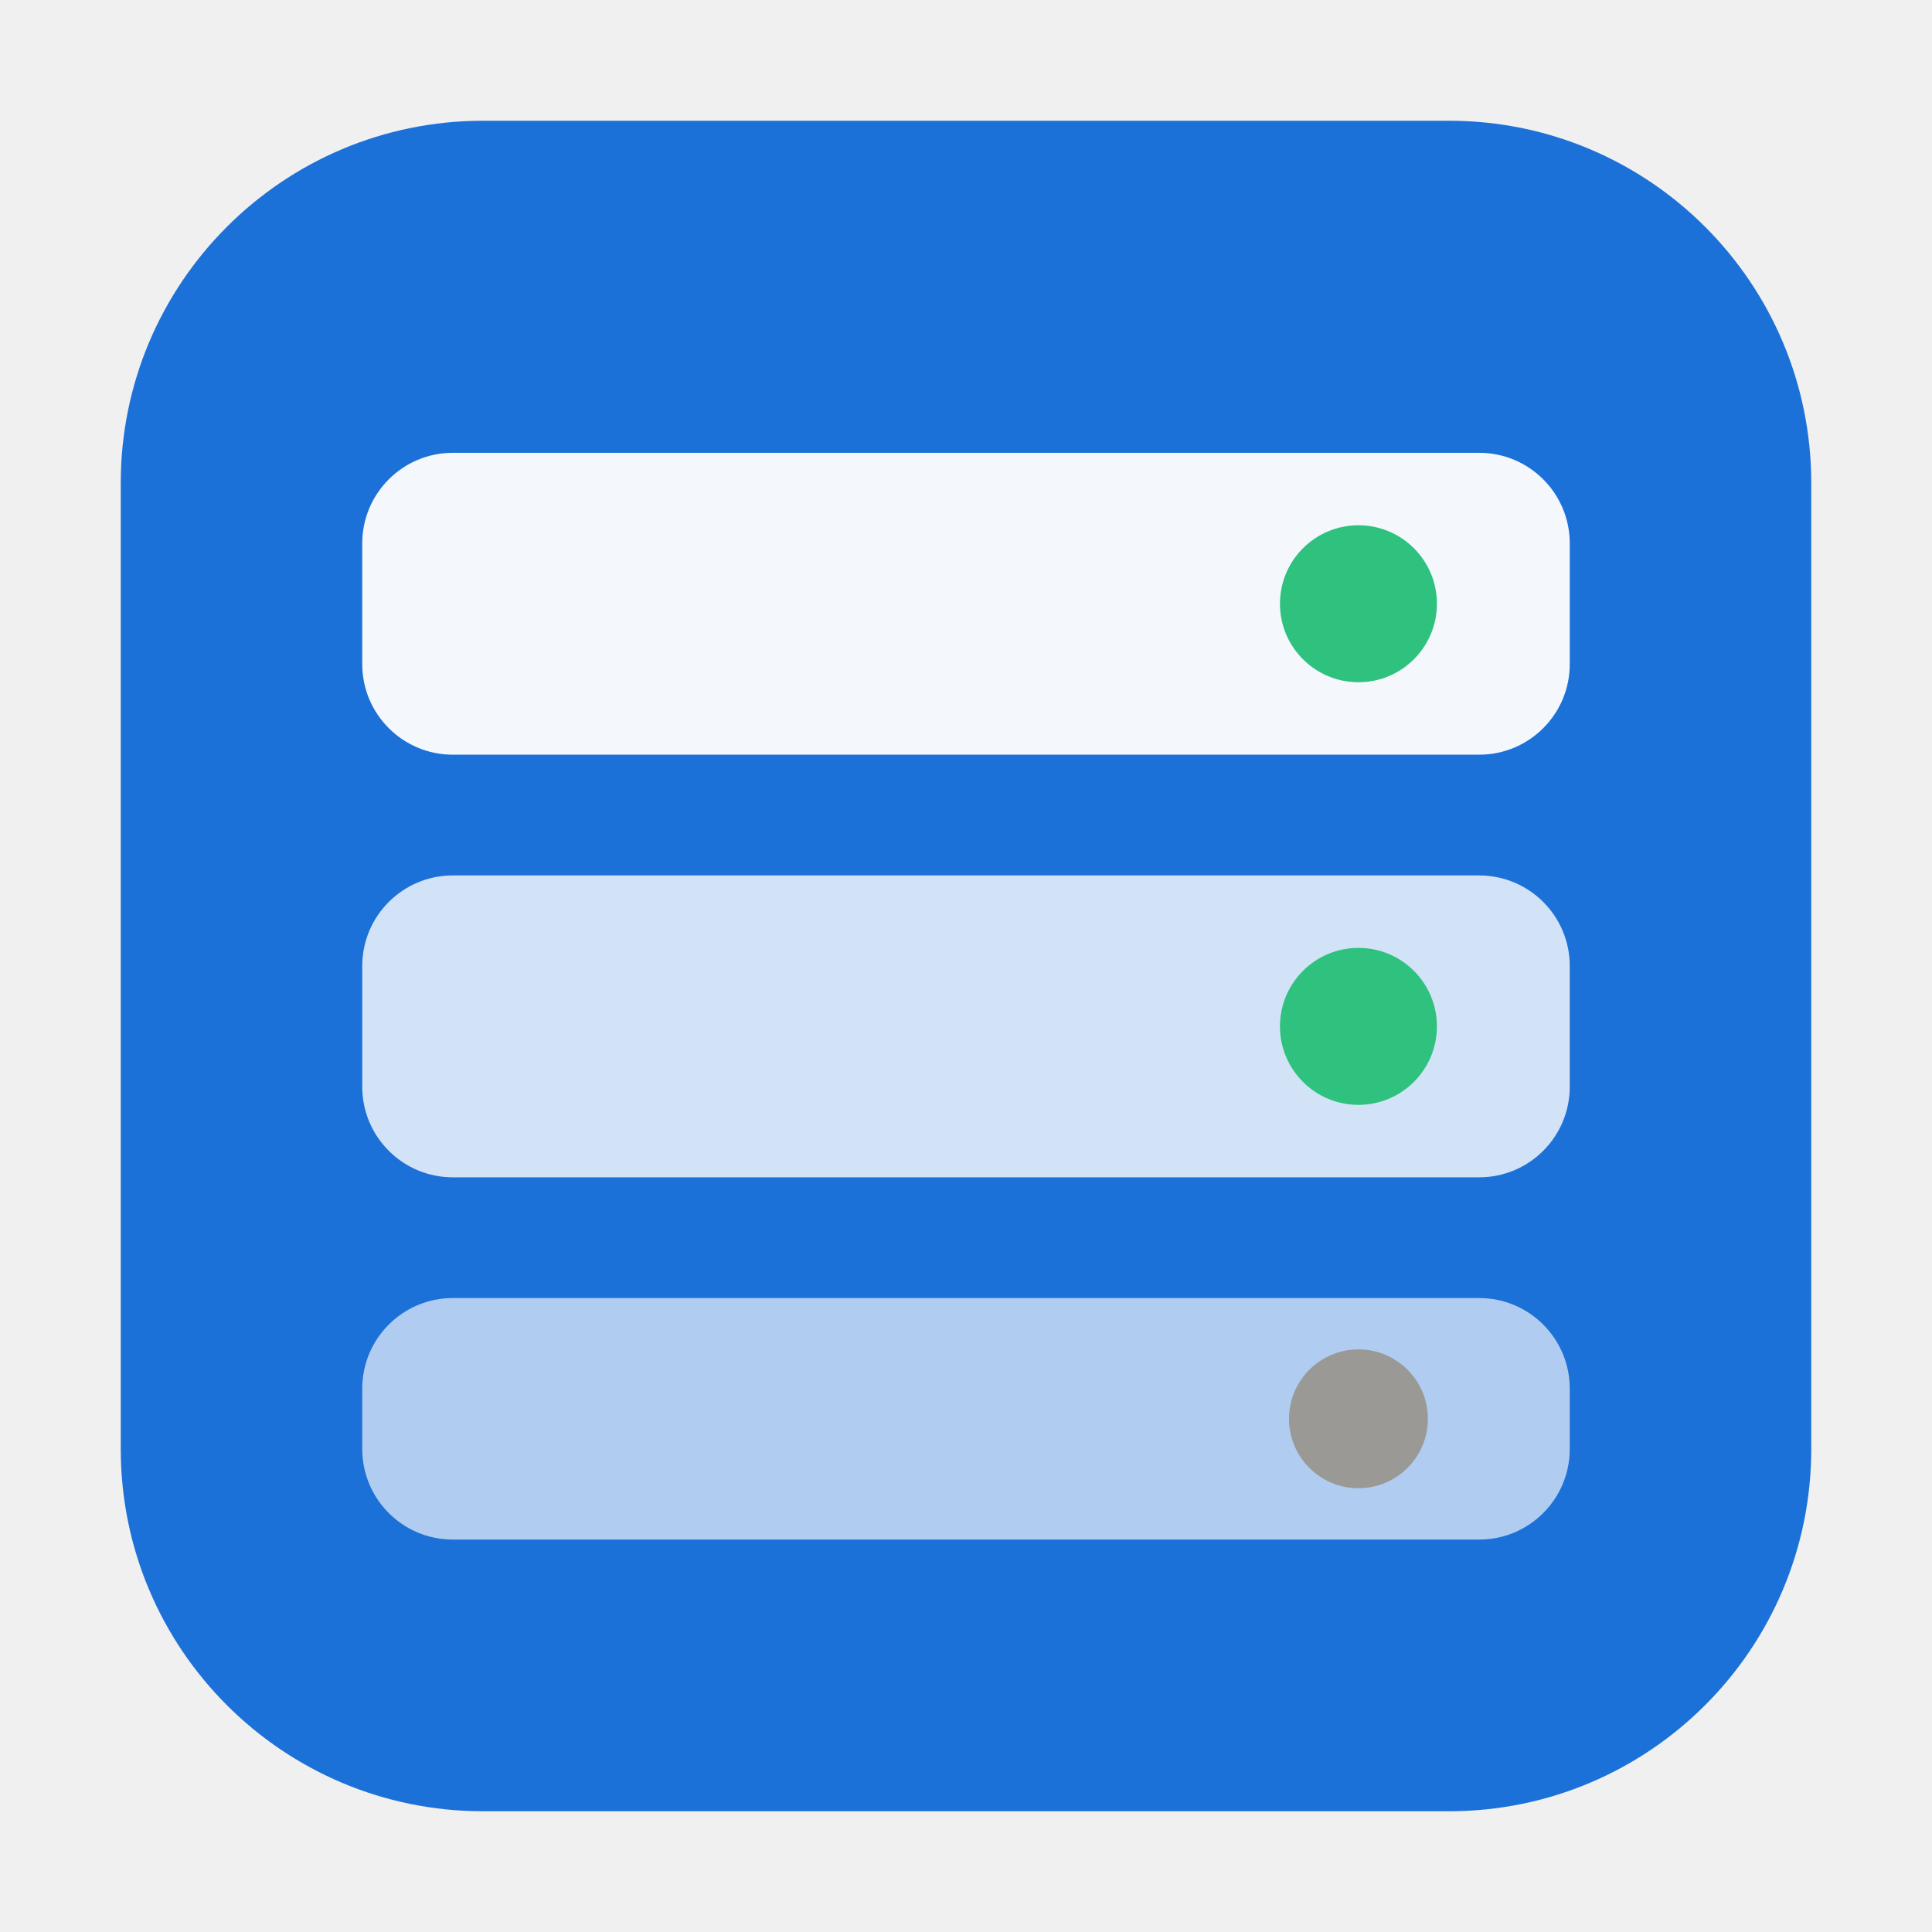
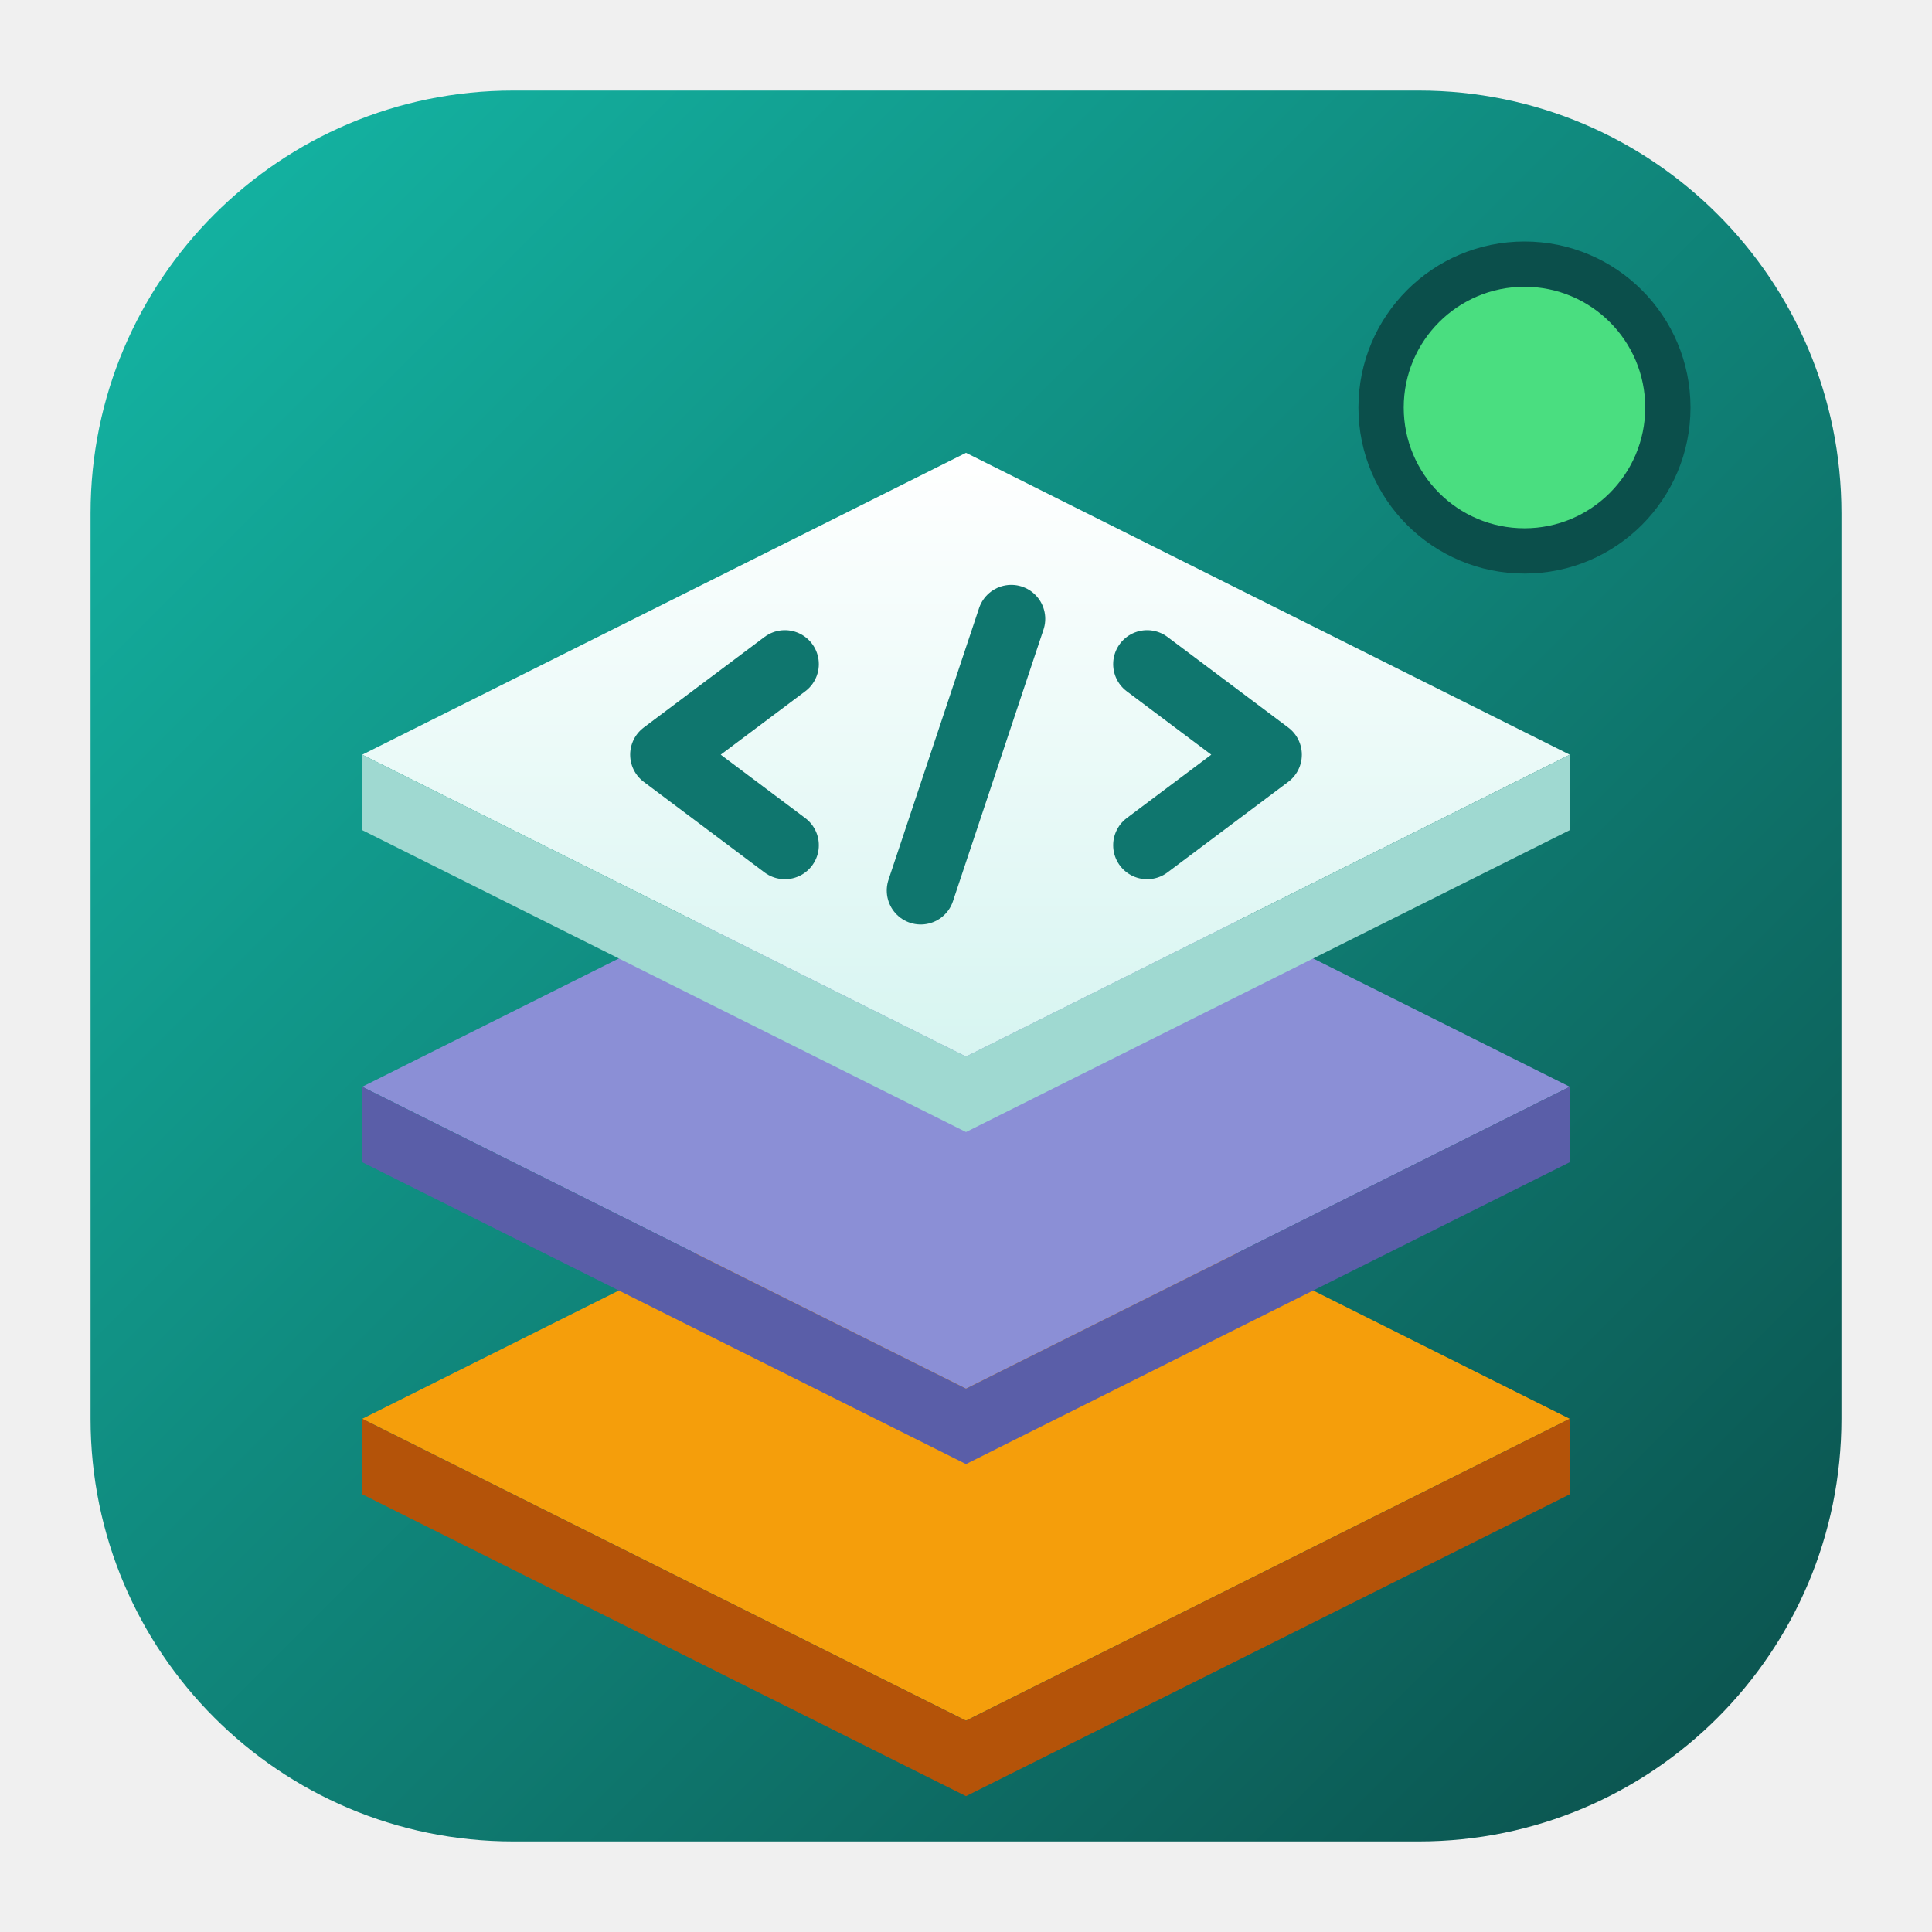
- <svg xmlns="http://www.w3.org/2000/svg" viewBox="0 0 64 64">
-   <rect x="4" y="4" width="56" height="56" rx="12" fill="#1c71d8" />
-   <rect x="12" y="15" width="40" height="10" rx="3" fill="#fff" opacity=".95" />
-   <rect x="12" y="29" width="40" height="10" rx="3" fill="#fff" opacity=".8" />
-   <rect x="12" y="43" width="40" height="8" rx="3" fill="#fff" opacity=".65" />
-   <circle cx="45" cy="20" r="2.6" fill="#2ec27e" />
-   <circle cx="45" cy="34" r="2.6" fill="#2ec27e" />
-   <circle cx="45" cy="47" r="2.3" fill="#9a9996" />
+ <svg xmlns="http://www.w3.org/2000/svg" viewBox="0 0 128 128">
+   <defs>
+     <linearGradient id="bg" x1="0" y1="0" x2="1" y2="1">
+       <stop offset="0" stop-color="#14b8a6" />
+       <stop offset="1" stop-color="#0b4f4b" />
+     </linearGradient>
+     <linearGradient id="web" x1="0" y1="0" x2="0" y2="1">
+       <stop offset="0" stop-color="#ffffff" />
+       <stop offset="1" stop-color="#d7f5f1" />
+     </linearGradient>
+   </defs>
+   <rect x="6" y="6" width="116" height="116" rx="28" fill="url(#bg)" />
+   <path d="M64 74 L104 94 L64 114 L24 94 Z" fill="#f59e0b" />
+   <path d="M24 94 L24 99 L64 119 L104 99 L104 94 L64 114 Z" fill="#b45309" />
+   <path d="M64 52 L104 72 L64 92 L24 72 Z" fill="#8b8fd6" />
+   <path d="M24 72 L24 77 L64 97 L104 77 L104 72 L64 92 Z" fill="#5a5ea8" />
+   <path d="M64 30 L104 50 L64 70 L24 50 Z" fill="url(#web)" />
+   <path d="M24 50 L24 55 L64 75 L104 55 L104 50 L64 70 Z" fill="#9fd9d1" />
+   <g fill="none" stroke="#0f766e" stroke-width="4.5" stroke-linecap="round" stroke-linejoin="round">
+     <path d="M52 44 L44 50 L52 56" />
+     <path d="M76 44 L84 50 L76 56" />
+     <path d="M67 41 L61 59" />
+   </g>
+   <circle cx="101" cy="27" r="11" fill="#0b4f4b" />
+   <circle cx="101" cy="27" r="8" fill="#4ade80" />
</svg>
